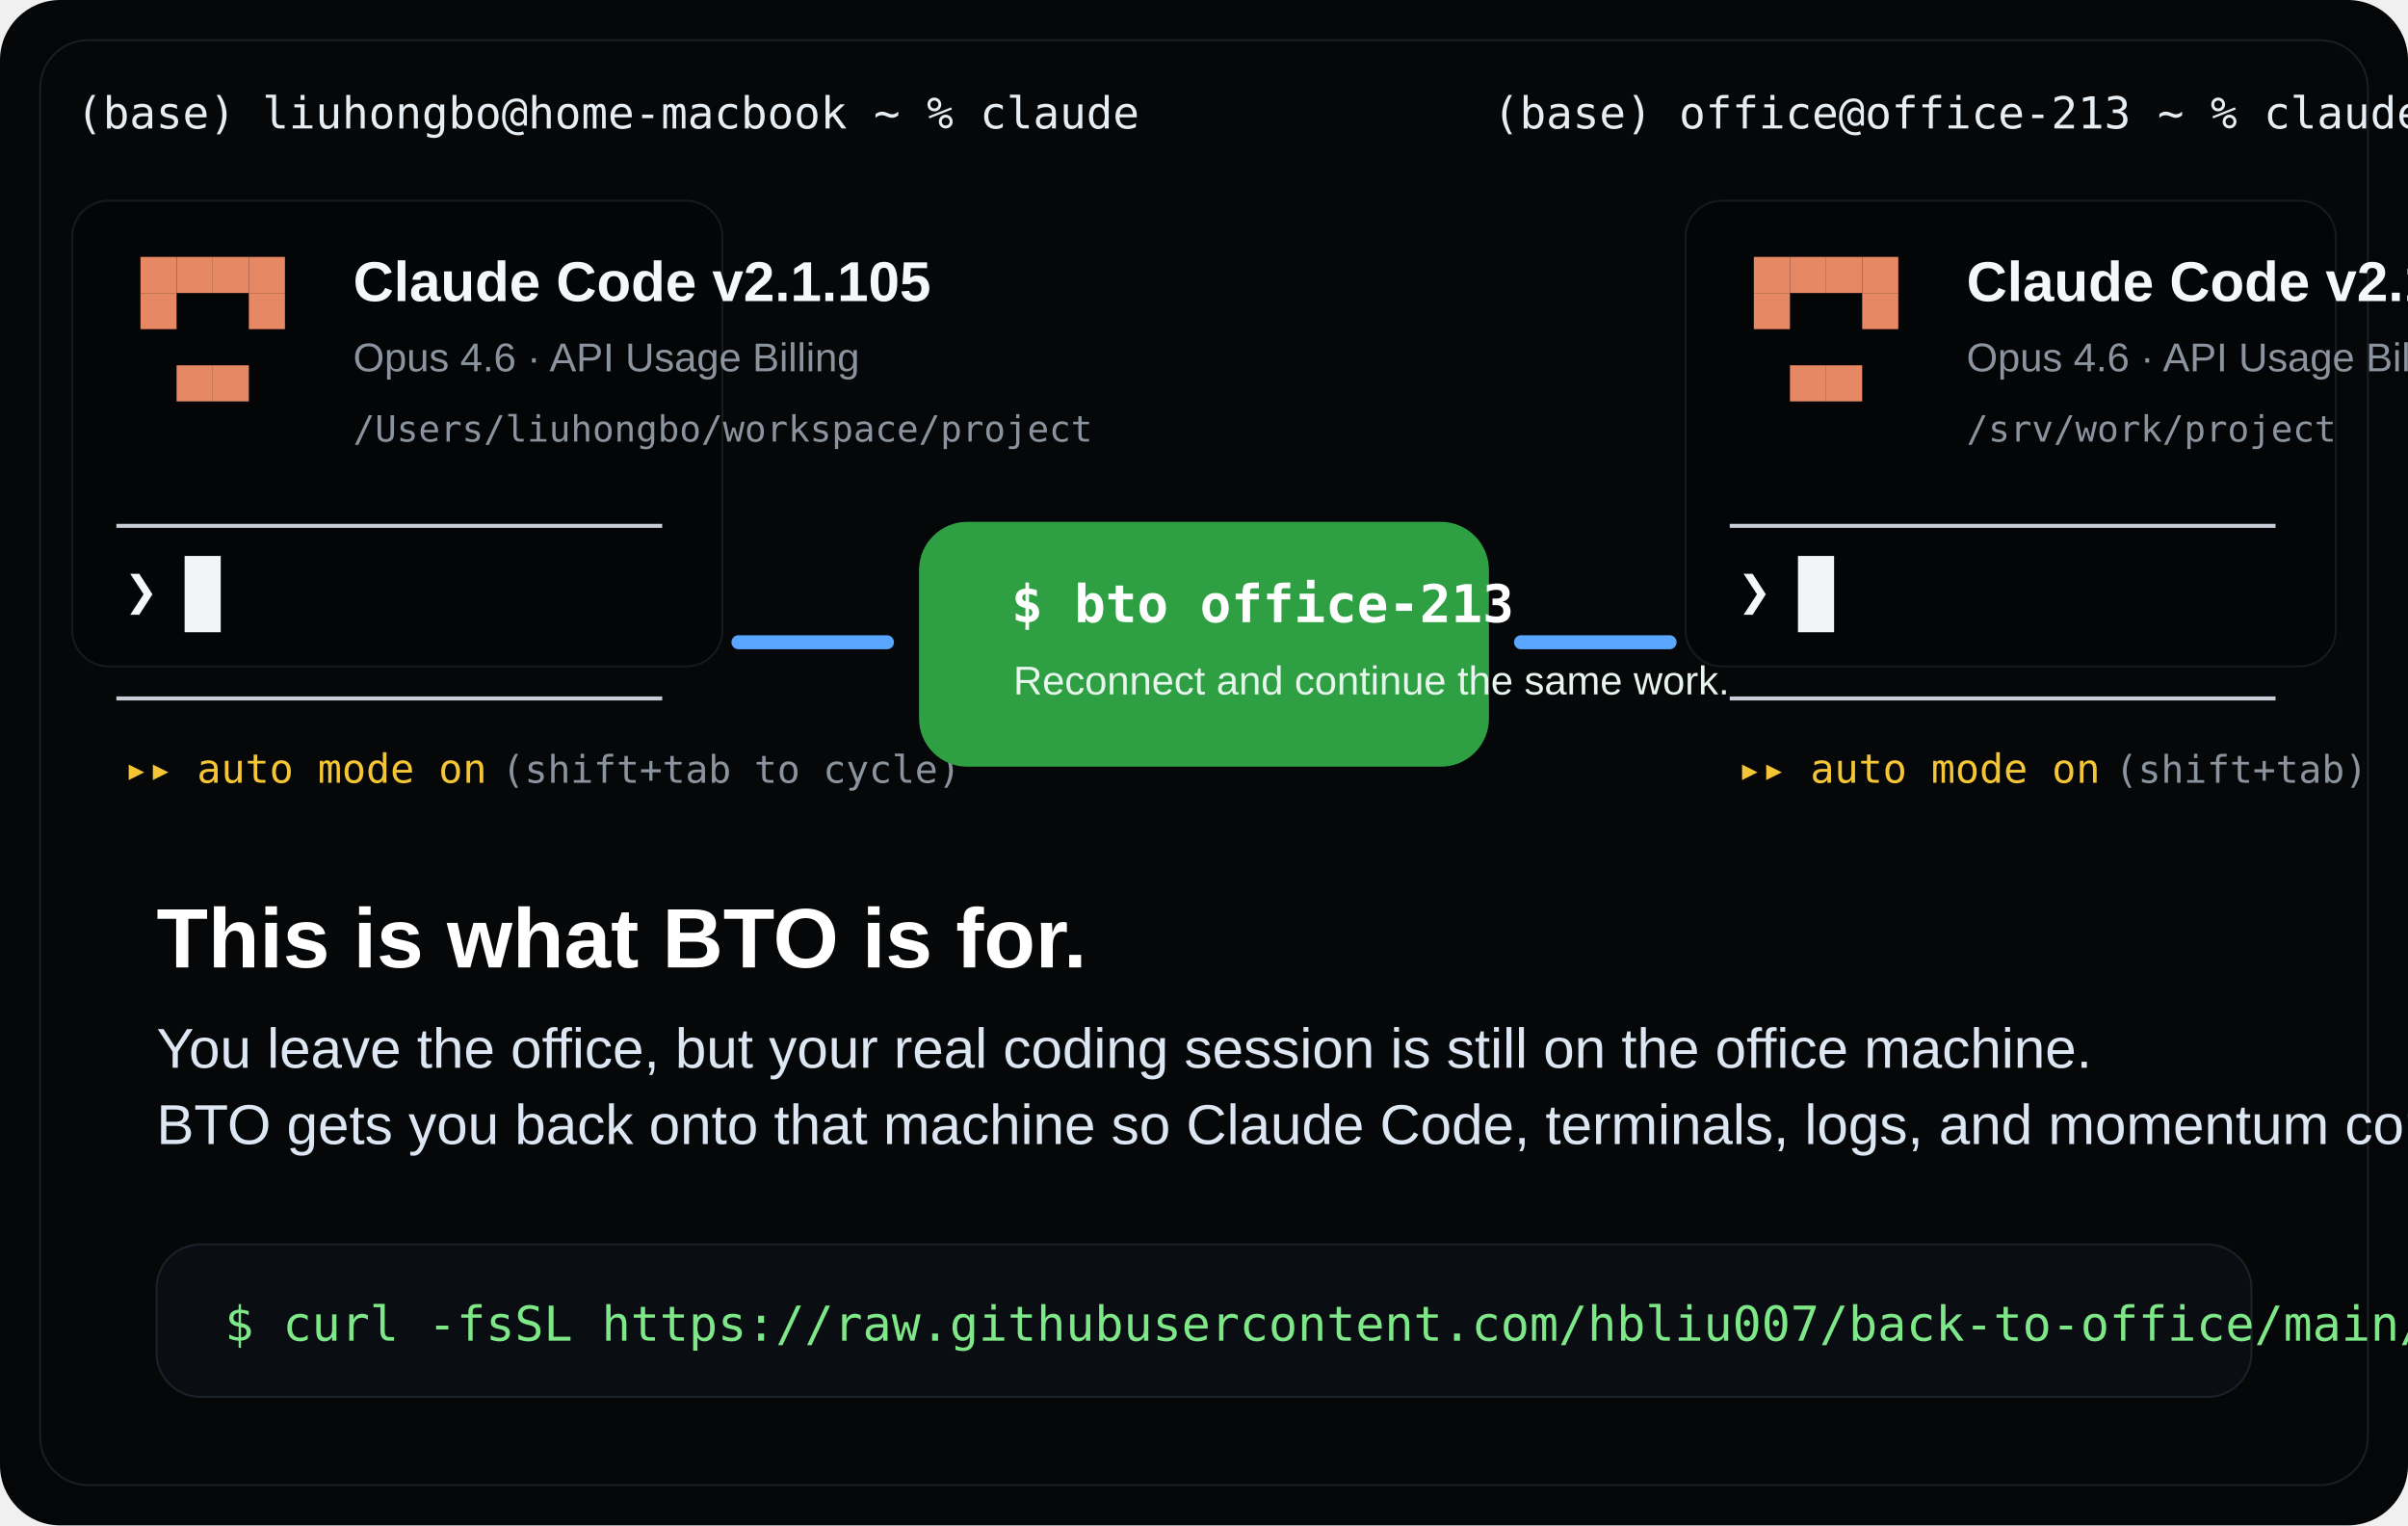
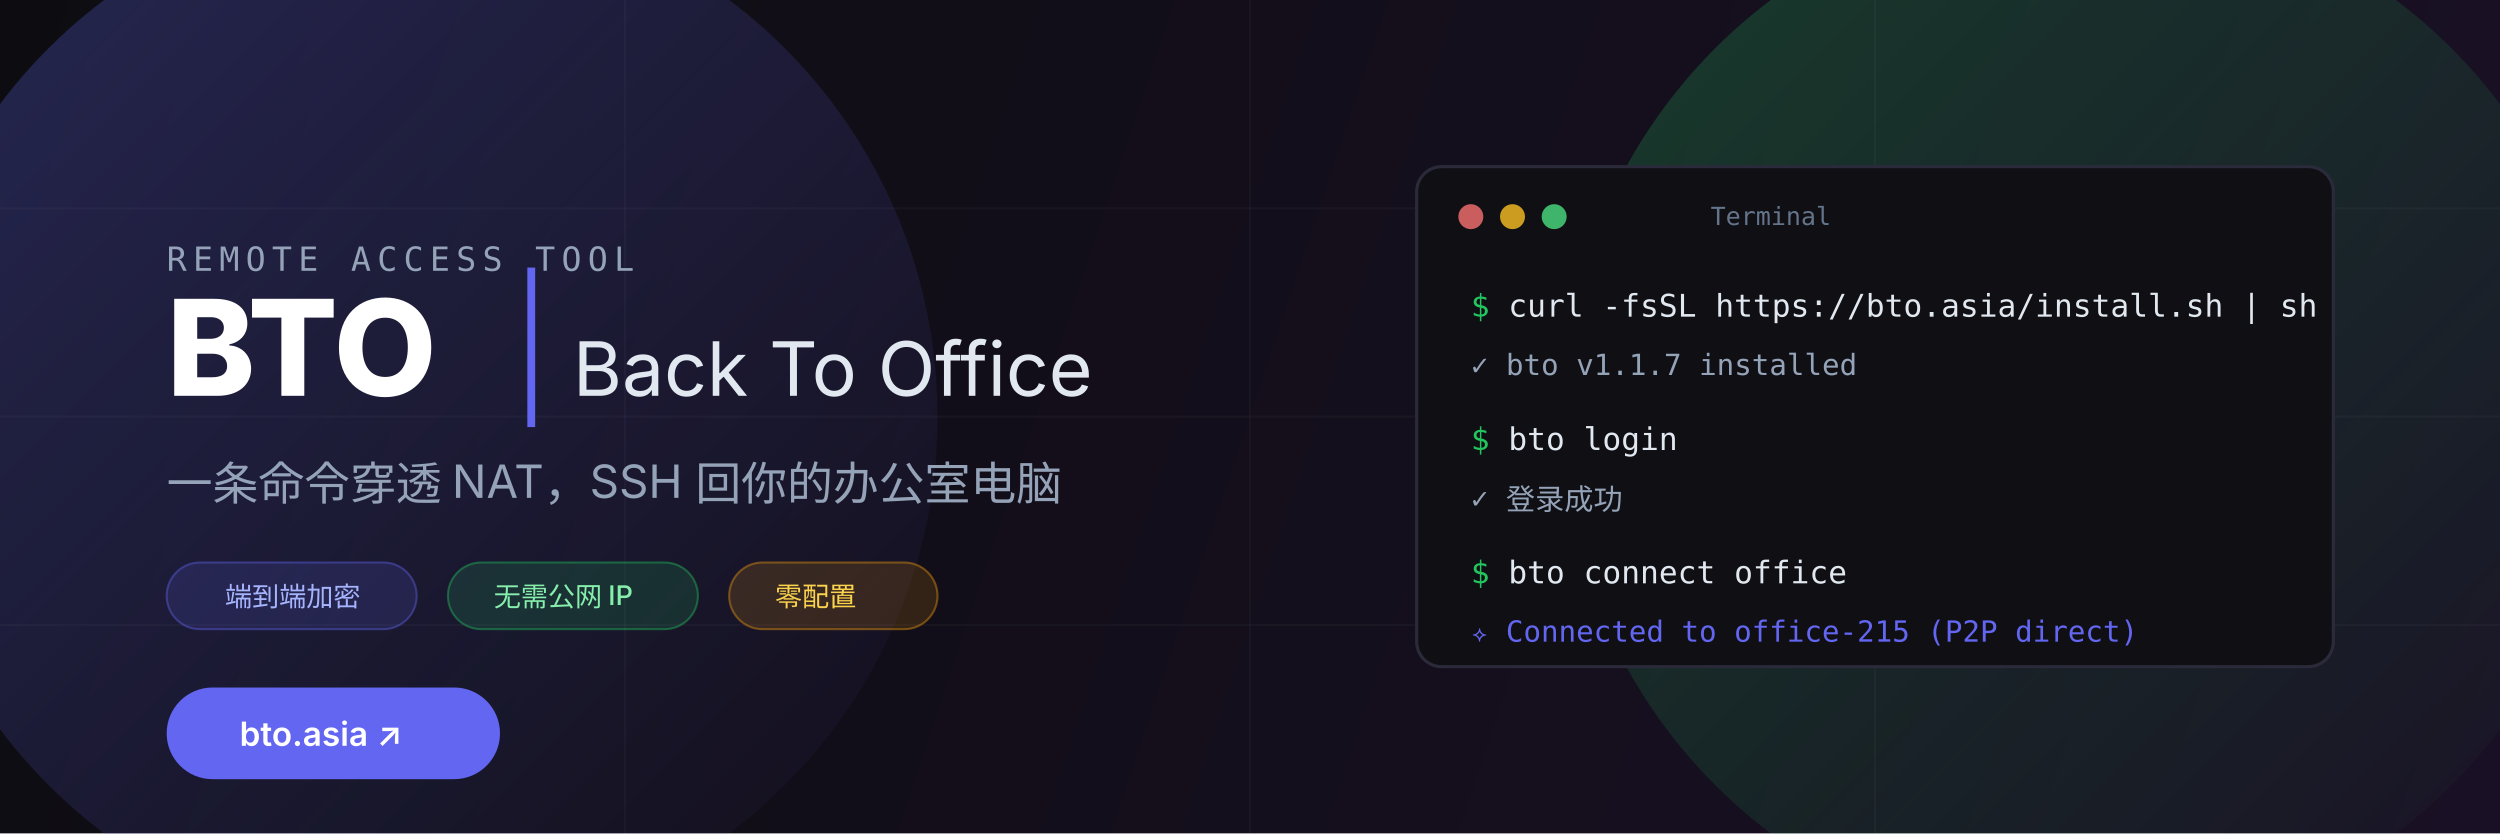
- <svg xmlns="http://www.w3.org/2000/svg" width="1200" height="760" viewBox="0 0 1200 760" fill="none">
-   <rect width="1200" height="760" rx="30" fill="#050607" />
-   <rect x="20" y="20" width="1160" height="720" rx="24" fill="#060708" stroke="#1A1D21" />
-   <text x="38" y="64" fill="#E6EDF3" font-family="'SFMono-Regular', Consolas, monospace" font-size="22">(base) liuhongbo@home-macbook ~ % claude</text>
-   <text x="744" y="64" fill="#E6EDF3" font-family="'SFMono-Regular', Consolas, monospace" font-size="22">(base) office@office-213 ~ % claude</text>
-   <rect x="36" y="100" width="324" height="232" rx="18" fill="#040506" stroke="#17191C" />
-   <rect x="840" y="100" width="324" height="232" rx="18" fill="#040506" stroke="#17191C" />
-   <rect x="70" y="128" width="18" height="18" fill="#E58863" />
-   <rect x="88" y="128" width="18" height="18" fill="#E58863" />
-   <rect x="106" y="128" width="18" height="18" fill="#E58863" />
-   <rect x="124" y="128" width="18" height="18" fill="#E58863" />
-   <rect x="70" y="146" width="18" height="18" fill="#E58863" />
-   <rect x="124" y="146" width="18" height="18" fill="#E58863" />
-   <rect x="88" y="182" width="18" height="18" fill="#E58863" />
-   <rect x="106" y="182" width="18" height="18" fill="#E58863" />
-   <rect x="874" y="128" width="18" height="18" fill="#E58863" />
-   <rect x="892" y="128" width="18" height="18" fill="#E58863" />
-   <rect x="910" y="128" width="18" height="18" fill="#E58863" />
-   <rect x="928" y="128" width="18" height="18" fill="#E58863" />
-   <rect x="874" y="146" width="18" height="18" fill="#E58863" />
-   <rect x="928" y="146" width="18" height="18" fill="#E58863" />
-   <rect x="892" y="182" width="18" height="18" fill="#E58863" />
-   <rect x="910" y="182" width="18" height="18" fill="#E58863" />
-   <text x="176" y="150" fill="#F5F7FA" font-family="'Segoe UI', Arial, sans-serif" font-size="28" font-weight="700">Claude Code v2.1.105</text>
-   <text x="176" y="185" fill="#8B949E" font-family="'Segoe UI', Arial, sans-serif" font-size="20">Opus 4.6  ·  API Usage Billing</text>
-   <text x="176" y="220" fill="#8B949E" font-family="'SFMono-Regular', Consolas, monospace" font-size="18">/Users/liuhongbo/workspace/project</text>
-   <text x="980" y="150" fill="#F5F7FA" font-family="'Segoe UI', Arial, sans-serif" font-size="28" font-weight="700">Claude Code v2.1.105</text>
-   <text x="980" y="185" fill="#8B949E" font-family="'Segoe UI', Arial, sans-serif" font-size="20">Opus 4.6  ·  API Usage Billing</text>
-   <text x="980" y="220" fill="#8B949E" font-family="'SFMono-Regular', Consolas, monospace" font-size="18">/srv/work/project</text>
-   <line x1="58" y1="262" x2="330" y2="262" stroke="#C7CDD6" stroke-width="2" />
-   <line x1="862" y1="262" x2="1134" y2="262" stroke="#C7CDD6" stroke-width="2" />
-   <text x="62" y="304" fill="#F5F7FA" font-family="'SFMono-Regular', Consolas, monospace" font-size="28">❯</text>
-   <rect x="92" y="277" width="18" height="38" fill="#F2F5F8" />
-   <text x="866" y="304" fill="#F5F7FA" font-family="'SFMono-Regular', Consolas, monospace" font-size="28">❯</text>
-   <rect x="896" y="277" width="18" height="38" fill="#F2F5F8" />
-   <line x1="58" y1="348" x2="330" y2="348" stroke="#C7CDD6" stroke-width="2" />
-   <line x1="862" y1="348" x2="1134" y2="348" stroke="#C7CDD6" stroke-width="2" />
-   <text x="62" y="390" fill="#F4C534" font-family="'SFMono-Regular', Consolas, monospace" font-size="20">▸▸ auto mode on</text>
-   <text x="250" y="390" fill="#8B949E" font-family="'SFMono-Regular', Consolas, monospace" font-size="19">(shift+tab to cycle)</text>
-   <text x="866" y="390" fill="#F4C534" font-family="'SFMono-Regular', Consolas, monospace" font-size="20">▸▸ auto mode on</text>
-   <text x="1054" y="390" fill="#8B949E" font-family="'SFMono-Regular', Consolas, monospace" font-size="19">(shift+tab)</text>
-   <rect x="458" y="260" width="284" height="122" rx="24" fill="#2EA043" />
-   <text x="504" y="310" fill="#FFFFFF" font-family="'SFMono-Regular', Consolas, monospace" font-size="26" font-weight="700">$ bto office-213</text>
-   <text x="505" y="346" fill="#E8F5EC" font-family="'Segoe UI', Arial, sans-serif" font-size="20">Reconnect and continue the same work.</text>
-   <path d="M368 320C398 320 422 320 442 320" stroke="#58A6FF" stroke-width="7" stroke-linecap="round" />
-   <path d="M758 320C782 320 804 320 832 320" stroke="#58A6FF" stroke-width="7" stroke-linecap="round" />
-   <text x="78" y="482" fill="#FFFFFF" font-family="'Segoe UI', Arial, sans-serif" font-size="42" font-weight="700">This is what BTO is for.</text>
-   <text x="78" y="532" fill="#DCE7F3" font-family="'Segoe UI', Arial, sans-serif" font-size="28">You leave the office, but your real coding session is still on the office machine.</text>
-   <text x="78" y="570" fill="#DCE7F3" font-family="'Segoe UI', Arial, sans-serif" font-size="28">BTO gets you back onto that machine so Claude Code, terminals, logs, and momentum continue.</text>
-   <rect x="78" y="620" width="1044" height="76" rx="22" fill="#0A0E13" stroke="#1B2128" />
-   <text x="112" y="668" fill="#7EE787" font-family="'SFMono-Regular', Consolas, monospace" font-size="24">$ curl -fsSL https://raw.githubusercontent.com/hbliu007/back-to-office/main/install.sh | bash</text>
+ <svg xmlns="http://www.w3.org/2000/svg" width="1200" height="400" viewBox="0 0 1200 400" fill="none">
+   <defs>
+     <linearGradient id="bg" x1="0" y1="0" x2="1200" y2="400" gradientUnits="userSpaceOnUse">
+       <stop stop-color="#0d0d11" />
+       <stop offset="1" stop-color="#1a1025" />
+     </linearGradient>
+     <linearGradient id="glow-purple" x1="0" y1="0" x2="1" y2="1">
+       <stop stop-color="#6366f1" stop-opacity="0.3" />
+       <stop offset="1" stop-color="#6366f1" stop-opacity="0" />
+     </linearGradient>
+     <linearGradient id="glow-green" x1="0" y1="0" x2="1" y2="1">
+       <stop stop-color="#22c55e" stop-opacity="0.25" />
+       <stop offset="1" stop-color="#22c55e" stop-opacity="0" />
+     </linearGradient>
+   </defs>
+   <rect width="1200" height="400" fill="url(#bg)" />
+   <circle cx="200" cy="200" r="250" fill="url(#glow-purple)" />
+   <circle cx="1000" cy="200" r="250" fill="url(#glow-green)" />
+   <line x1="0" y1="100" x2="1200" y2="100" stroke="#ffffff" stroke-opacity="0.03" />
+   <line x1="0" y1="200" x2="1200" y2="200" stroke="#ffffff" stroke-opacity="0.03" />
+   <line x1="0" y1="300" x2="1200" y2="300" stroke="#ffffff" stroke-opacity="0.03" />
+   <line x1="300" y1="0" x2="300" y2="400" stroke="#ffffff" stroke-opacity="0.03" />
+   <line x1="600" y1="0" x2="600" y2="400" stroke="#ffffff" stroke-opacity="0.03" />
+   <line x1="900" y1="0" x2="900" y2="400" stroke="#ffffff" stroke-opacity="0.03" />
+   <text x="80" y="130" fill="#94a3b8" font-family="'JetBrains Mono', 'SF Mono', monospace" font-size="16" letter-spacing="3">REMOTE ACCESS TOOL</text>
+   <text x="80" y="190" fill="#ffffff" font-family="Inter, 'Segoe UI', sans-serif" font-size="64" font-weight="800">BTO</text>
+   <text x="245" y="190" fill="#6366f1" font-family="Inter, 'Segoe UI', sans-serif" font-size="64" font-weight="300">|</text>
+   <text x="275" y="190" fill="#e2e8f0" font-family="Inter, 'Segoe UI', sans-serif" font-size="36" font-weight="400">Back To Office</text>
+   <text x="80" y="240" fill="#94a3b8" font-family="Inter, 'Segoe UI', sans-serif" font-size="22">一条命令穿透 NAT，SSH 回你的办公室电脑</text>
+   <rect x="80" y="270" width="120" height="32" rx="16" fill="#6366f1" fill-opacity="0.15" stroke="#6366f1" stroke-opacity="0.4" />
+   <text x="108" y="291" fill="#a5b4fc" font-family="Inter, sans-serif" font-size="13" font-weight="500">端到端加密</text>
+   <rect x="215" y="270" width="120" height="32" rx="16" fill="#22c55e" fill-opacity="0.15" stroke="#22c55e" stroke-opacity="0.4" />
+   <text x="237" y="291" fill="#86efac" font-family="Inter, sans-serif" font-size="13" font-weight="500">无需公网 IP</text>
+   <rect x="350" y="270" width="100" height="32" rx="16" fill="#f59e0b" fill-opacity="0.15" stroke="#f59e0b" stroke-opacity="0.4" />
+   <text x="372" y="291" fill="#fcd34d" font-family="Inter, sans-serif" font-size="13" font-weight="500">零配置</text>
+   <rect x="80" y="330" width="160" height="44" rx="22" fill="#6366f1" />
+   <text x="115" y="358" fill="#ffffff" font-family="Inter, sans-serif" font-size="16" font-weight="600">bto.asia ↗</text>
+   <rect x="680" y="80" width="440" height="240" rx="12" fill="#0f0f14" stroke="#2a2a3a" stroke-width="1.5" />
+   <circle cx="706" cy="104" r="6" fill="#f87171" fill-opacity="0.8" />
+   <circle cx="726" cy="104" r="6" fill="#fbbf24" fill-opacity="0.8" />
+   <circle cx="746" cy="104" r="6" fill="#4ade80" fill-opacity="0.8" />
+   <text x="850" y="108" text-anchor="middle" fill="#64748b" font-family="'JetBrains Mono', monospace" font-size="12">Terminal</text>
+   <text x="706" y="152" fill="#22c55e" font-family="'JetBrains Mono', 'SF Mono', monospace" font-size="15">$</text>
+   <text x="724" y="152" fill="#e2e8f0" font-family="'JetBrains Mono', 'SF Mono', monospace" font-size="15">curl -fsSL https://bto.asia/install.sh | sh</text>
+   <text x="706" y="180" fill="#94a3b8" font-family="'JetBrains Mono', 'SF Mono', monospace" font-size="14">  ✓ bto v1.1.7 installed</text>
+   <text x="706" y="216" fill="#22c55e" font-family="'JetBrains Mono', 'SF Mono', monospace" font-size="15">$</text>
+   <text x="724" y="216" fill="#e2e8f0" font-family="'JetBrains Mono', 'SF Mono', monospace" font-size="15">bto login</text>
+   <text x="706" y="244" fill="#94a3b8" font-family="'JetBrains Mono', 'SF Mono', monospace" font-size="14">  ✓ 登录成功</text>
+   <text x="706" y="280" fill="#22c55e" font-family="'JetBrains Mono', 'SF Mono', monospace" font-size="15">$</text>
+   <text x="724" y="280" fill="#e2e8f0" font-family="'JetBrains Mono', 'SF Mono', monospace" font-size="15">bto connect office</text>
+   <text x="706" y="308" fill="#6366f1" font-family="'JetBrains Mono', 'SF Mono', monospace" font-size="14">  ⟡ Connected to office-215 (P2P direct)</text>
</svg>
